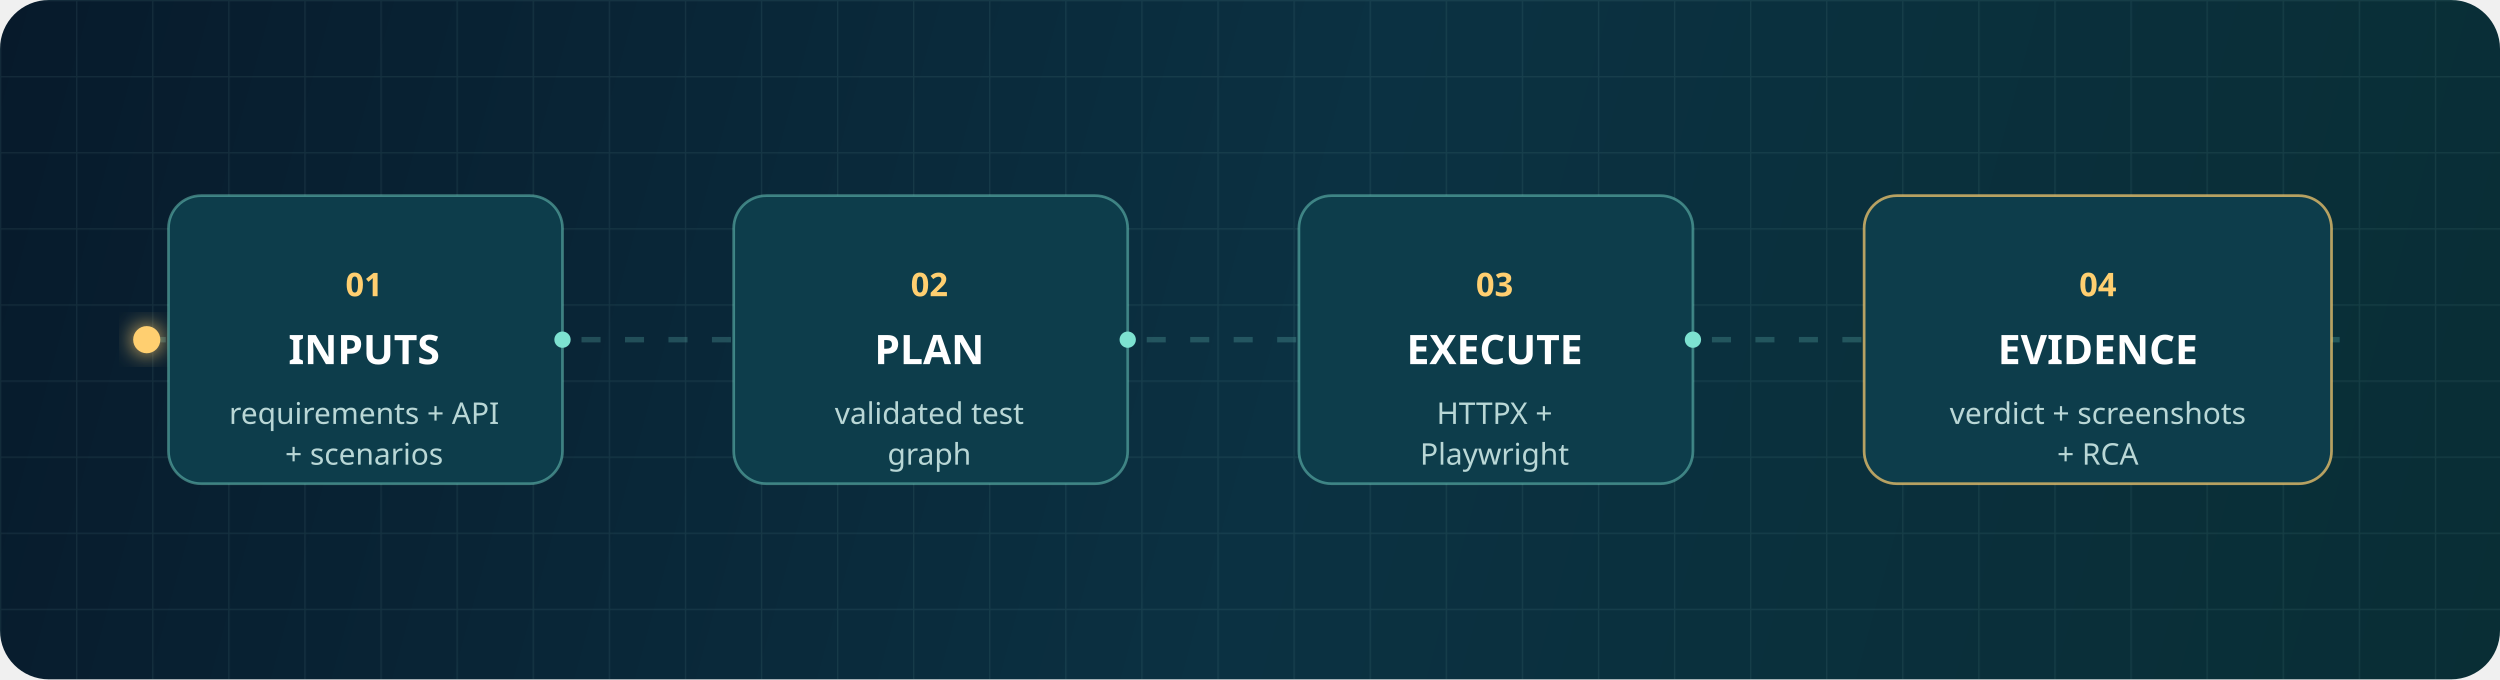
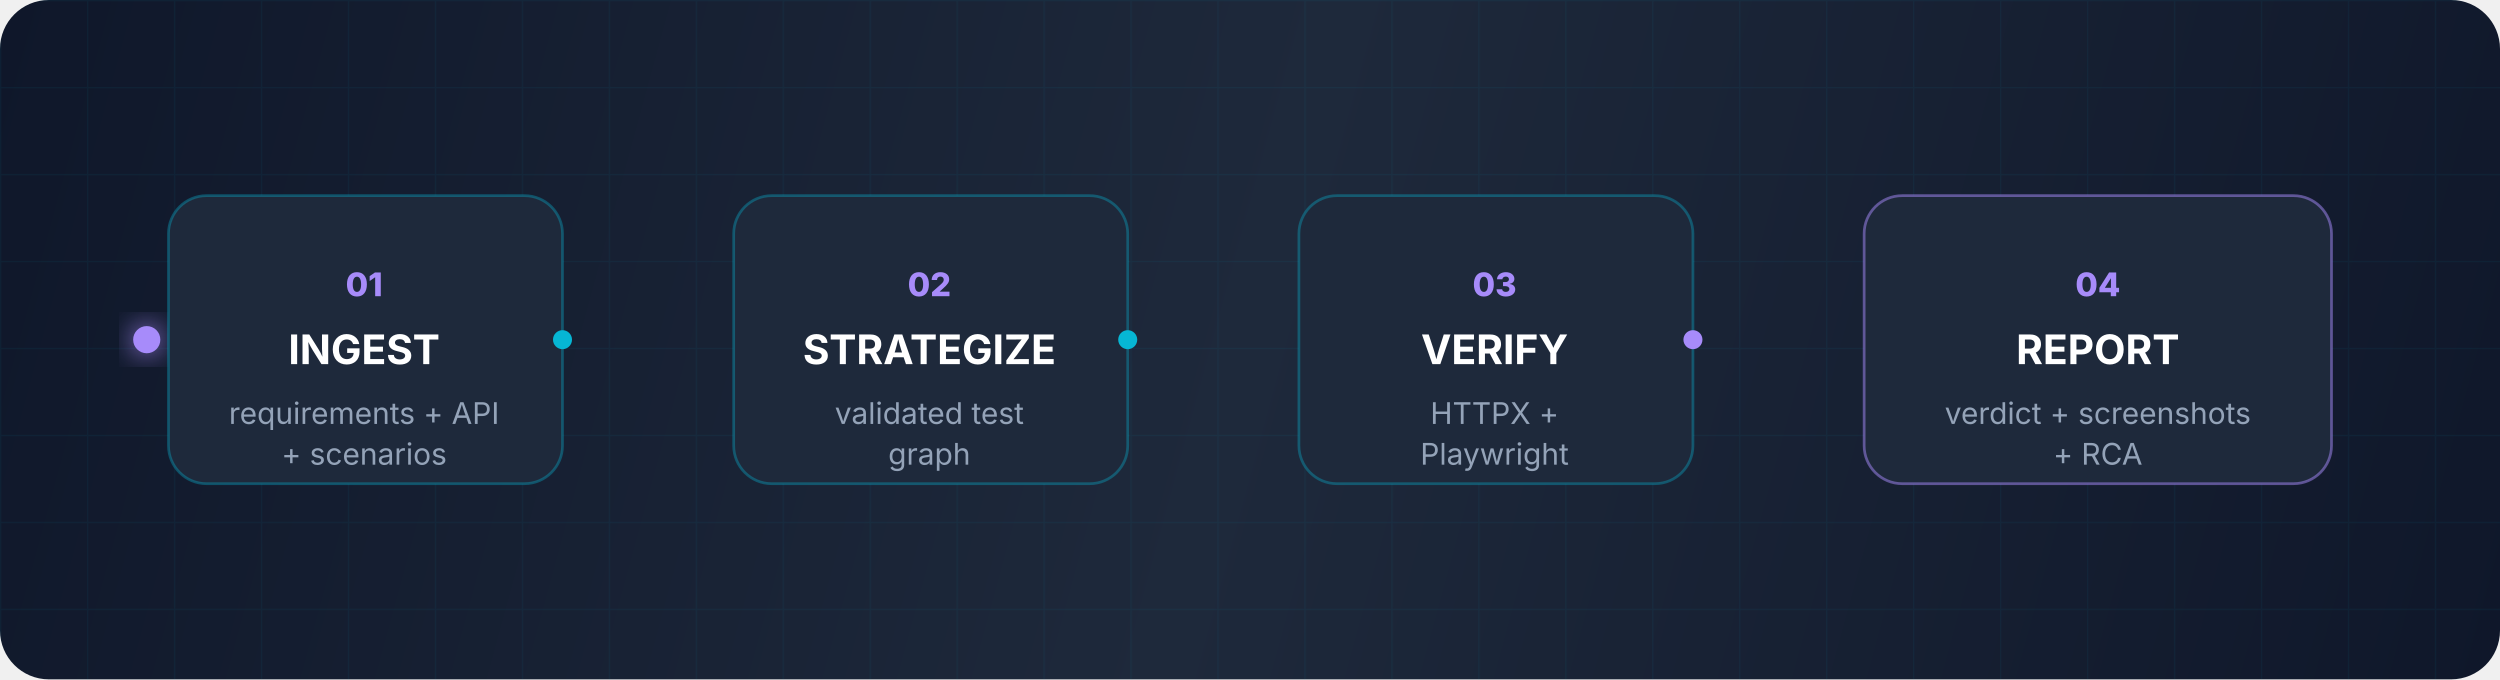
<svg xmlns="http://www.w3.org/2000/svg" width="920" height="250" viewBox="0 0 920 250" fill="none" role="img" aria-labelledby="title desc">
  <defs>
    <linearGradient id="bg" x1="0" y1="0" x2="920" y2="250" gradientUnits="userSpaceOnUse">
-       <stop stop-color="#071A2B" />
-       <stop offset="0.52" stop-color="#0B3142" />
-       <stop offset="1" stop-color="#092E35" />
+       <stop stop-color="#0f172a" />
+       <stop offset="0.5" stop-color="#1e293b" />
+       <stop offset="1" stop-color="#0f172a" />
    </linearGradient>
    <linearGradient id="accent" x1="0" y1="0" x2="1" y2="1">
-       <stop stop-color="#7DE2D1" />
-       <stop offset="1" stop-color="#FFCF70" />
+       <stop stop-color="#06b6d4" />
+       <stop offset="1" stop-color="#a78bfa" />
    </linearGradient>
    <filter id="glow" x="-50%" y="-50%" width="200%" height="200%">
-       <feGaussianBlur stdDeviation="4" result="blur" />
+       <feGaussianBlur stdDeviation="5" result="blur" />
      <feMerge>
        <feMergeNode in="blur" />
        <feMergeNode in="SourceGraphic" />
      </feMerge>
    </filter>
-     <pattern id="grid" width="28" height="28" patternUnits="userSpaceOnUse">
-       <path d="M28 0H0V28" stroke="#A9E6DF" stroke-opacity=".08" />
+     <pattern id="grid" width="32" height="32" patternUnits="userSpaceOnUse">
+       <path d="M32 0H0V32" stroke="#06b6d4" stroke-opacity=".06" />
    </pattern>
  </defs>
  <rect width="920" height="250" rx="18" fill="url(#bg)" />
  <rect width="920" height="250" rx="18" fill="url(#grid)" />
-   <path d="M54 125H866" stroke="#7DE2D1" stroke-opacity=".22" stroke-width="2" stroke-dasharray="7 9" />
-   <circle cx="54" cy="125" r="5" fill="#FFCF70" filter="url(#glow)">
-     <animate attributeName="cx" values="54;866;54" dur="5s" repeatCount="indefinite" />
+   <path d="M54 125H866" stroke="url(#accent)" stroke-opacity=".18" stroke-width="2" stroke-dasharray="8 10" />
+   <circle cx="54" cy="125" r="5" fill="#a78bfa" filter="url(#glow)">
+     <animate attributeName="cx" values="54;866;54" dur="6s" repeatCount="indefinite" />
  </circle>
-   <g font-family="ui-sans-serif, system-ui, sans-serif" text-anchor="middle">
+   <g font-family="'Inter', ui-sans-serif, system-ui, sans-serif" text-anchor="middle">
    <g transform="translate(62 72)">
-       <rect width="145" height="106" rx="12" fill="#0D3D4B" stroke="#7DE2D1" stroke-opacity=".45" />
-       <text x="72" y="37" fill="#FFCF70" font-size="12" font-weight="700">01</text>
-       <text x="72" y="62" fill="white" font-size="15" font-weight="700">INPUTS</text>
-       <text x="72" y="84" fill="#B9D7D6" font-size="11">requirements + API</text>
-       <text x="72" y="99" fill="#B9D7D6" font-size="11">+ scenarios</text>
+       <rect width="145" height="106" rx="14" fill="#1e293b" stroke="#06b6d4" stroke-opacity=".35" />
+       <text x="72" y="37" fill="#a78bfa" font-size="12" font-weight="800">01</text>
+       <text x="72" y="62" fill="white" font-size="15" font-weight="700">INGEST</text>
+       <text x="72" y="84" fill="#94a3b8" font-size="11">requirements + API</text>
+       <text x="72" y="99" fill="#94a3b8" font-size="11">+ scenarios</text>
    </g>
    <g transform="translate(270 72)">
-       <rect width="145" height="106" rx="12" fill="#0D3D4B" stroke="#7DE2D1" stroke-opacity=".45" />
-       <text x="72" y="37" fill="#FFCF70" font-size="12" font-weight="700">02</text>
-       <text x="72" y="62" fill="white" font-size="15" font-weight="700">PLAN</text>
-       <text x="72" y="84" fill="#B9D7D6" font-size="11">validated test</text>
-       <text x="72" y="99" fill="#B9D7D6" font-size="11">graph</text>
+       <rect width="145" height="106" rx="14" fill="#1e293b" stroke="#06b6d4" stroke-opacity=".35" />
+       <text x="72" y="37" fill="#a78bfa" font-size="12" font-weight="800">02</text>
+       <text x="72" y="62" fill="white" font-size="15" font-weight="700">STRATEGIZE</text>
+       <text x="72" y="84" fill="#94a3b8" font-size="11">validated test</text>
+       <text x="72" y="99" fill="#94a3b8" font-size="11">graph</text>
    </g>
    <g transform="translate(478 72)">
-       <rect width="145" height="106" rx="12" fill="#0D3D4B" stroke="#7DE2D1" stroke-opacity=".45" />
-       <text x="72" y="37" fill="#FFCF70" font-size="12" font-weight="700">03</text>
-       <text x="72" y="62" fill="white" font-size="15" font-weight="700">EXECUTE</text>
-       <text x="72" y="84" fill="#B9D7D6" font-size="11">HTTPX +</text>
-       <text x="72" y="99" fill="#B9D7D6" font-size="11">Playwright</text>
+       <rect width="145" height="106" rx="14" fill="#1e293b" stroke="#06b6d4" stroke-opacity=".35" />
+       <text x="72" y="37" fill="#a78bfa" font-size="12" font-weight="800">03</text>
+       <text x="72" y="62" fill="white" font-size="15" font-weight="700">VERIFY</text>
+       <text x="72" y="84" fill="#94a3b8" font-size="11">HTTPX +</text>
+       <text x="72" y="99" fill="#94a3b8" font-size="11">Playwright</text>
    </g>
    <g transform="translate(686 72)">
-       <rect width="172" height="106" rx="12" fill="#0D3D4B" stroke="#FFCF70" stroke-opacity=".7" />
-       <text x="86" y="37" fill="#FFCF70" font-size="12" font-weight="700">04</text>
-       <text x="86" y="62" fill="white" font-size="15" font-weight="700">EVIDENCE</text>
-       <text x="86" y="84" fill="#B9D7D6" font-size="11">verdict + screenshots</text>
-       <text x="86" y="99" fill="#B9D7D6" font-size="11">+ RCA</text>
+       <rect width="172" height="106" rx="14" fill="#1e293b" stroke="#a78bfa" stroke-opacity=".5" />
+       <text x="86" y="37" fill="#a78bfa" font-size="12" font-weight="800">04</text>
+       <text x="86" y="62" fill="white" font-size="15" font-weight="700">REPORT</text>
+       <text x="86" y="84" fill="#94a3b8" font-size="11">verdict + screenshots</text>
+       <text x="86" y="99" fill="#94a3b8" font-size="11">+ RCA</text>
    </g>
  </g>
-   <circle cx="207" cy="125" r="3" fill="#7DE2D1">
-     <animate attributeName="opacity" values=".25;1;.25" dur="1.5s" repeatCount="indefinite" />
+   <circle cx="207" cy="125" r="3.5" fill="#06b6d4">
+     <animate attributeName="opacity" values=".2;1;.2" dur="1.8s" repeatCount="indefinite" />
  </circle>
-   <circle cx="415" cy="125" r="3" fill="#7DE2D1">
-     <animate attributeName="opacity" values="1;.25;1" dur="1.5s" repeatCount="indefinite" />
+   <circle cx="415" cy="125" r="3.5" fill="#06b6d4">
+     <animate attributeName="opacity" values="1;.2;1" dur="1.8s" repeatCount="indefinite" />
  </circle>
-   <circle cx="623" cy="125" r="3" fill="#7DE2D1">
-     <animate attributeName="opacity" values=".25;1;.25" dur="1.5s" repeatCount="indefinite" />
+   <circle cx="623" cy="125" r="3.5" fill="#a78bfa">
+     <animate attributeName="opacity" values=".2;1;.2" dur="1.8s" repeatCount="indefinite" />
  </circle>
</svg>
